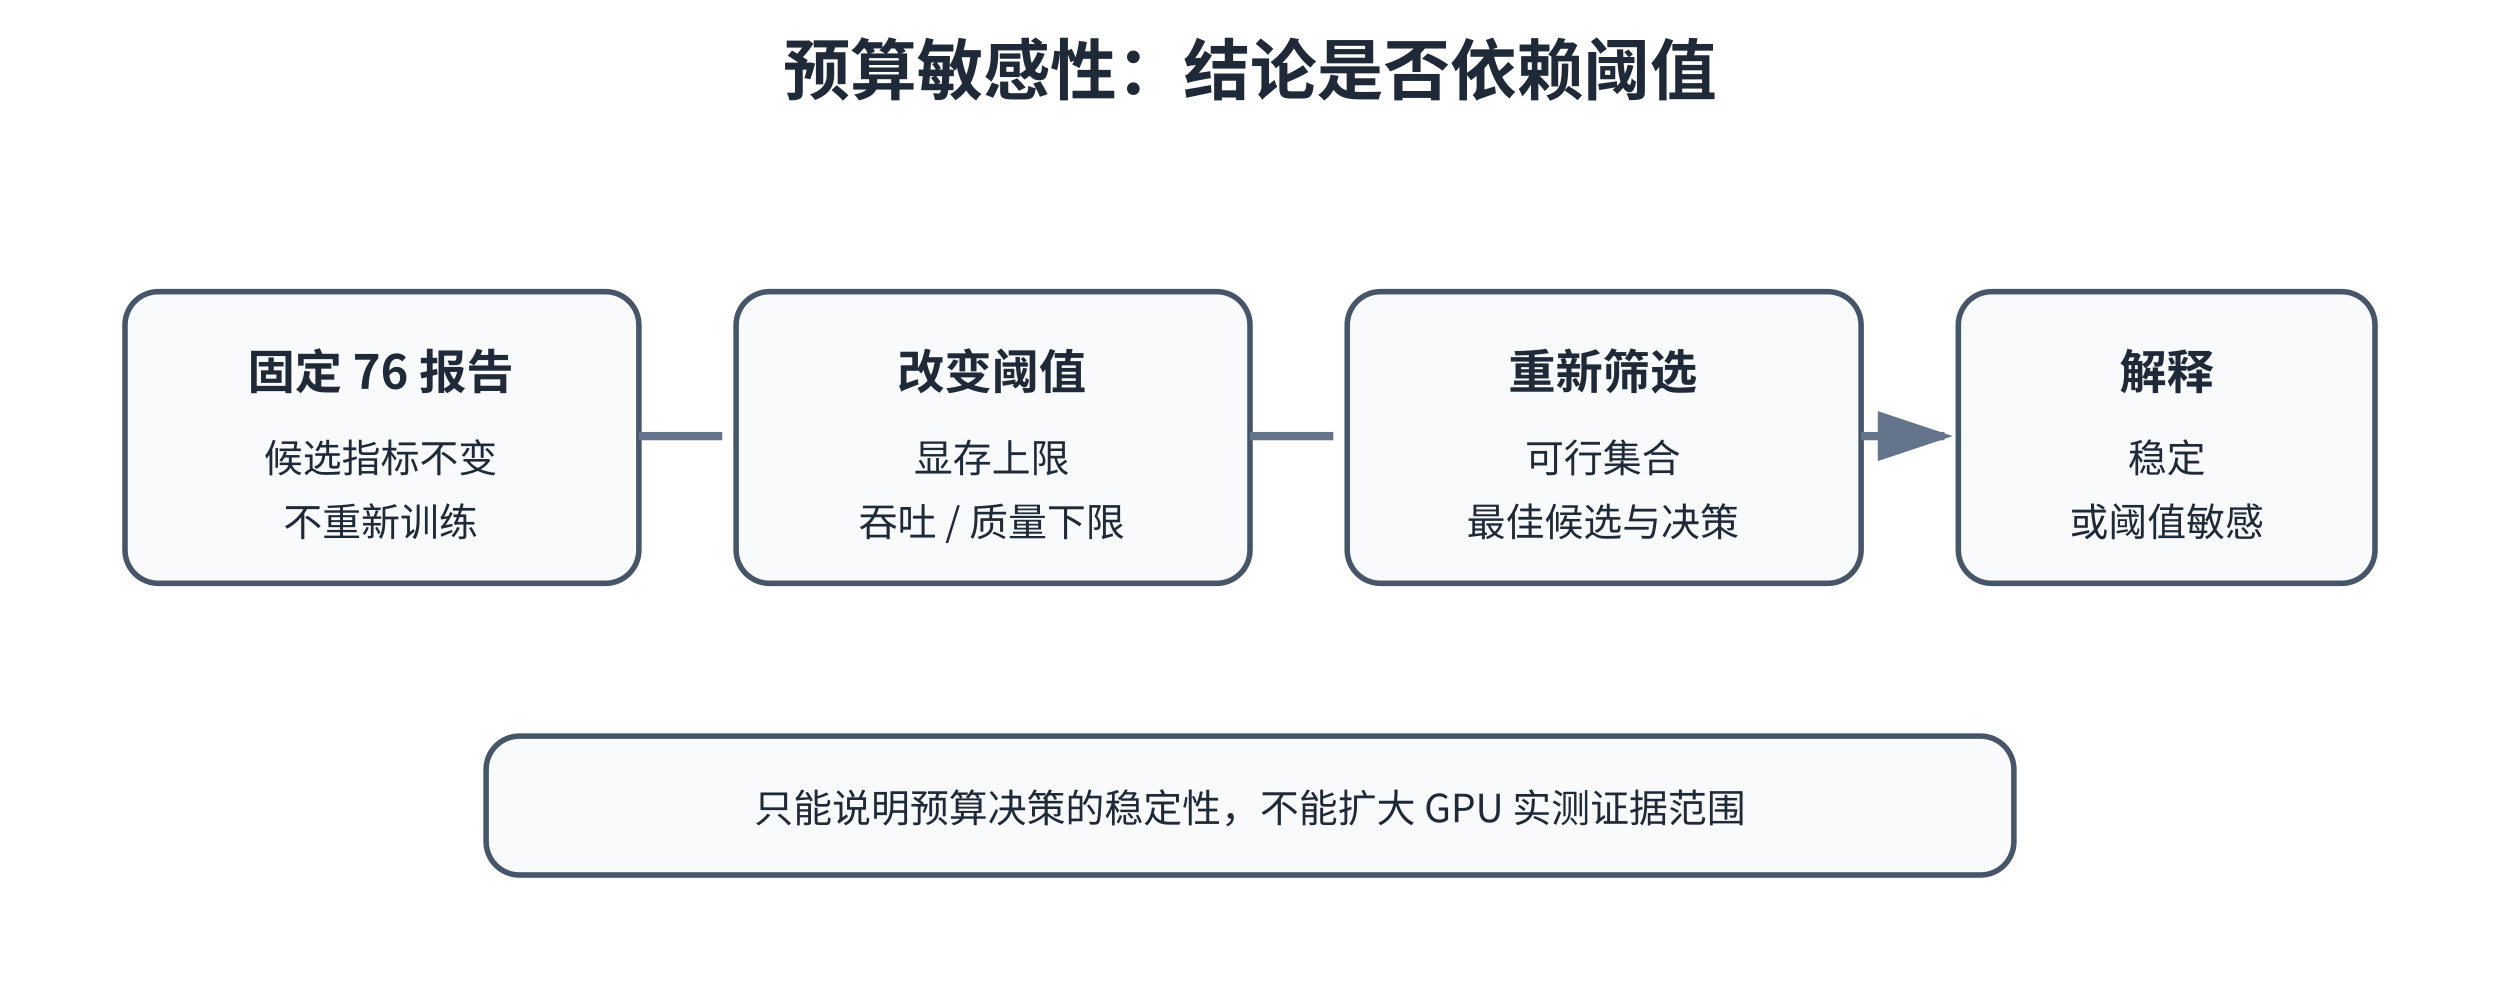
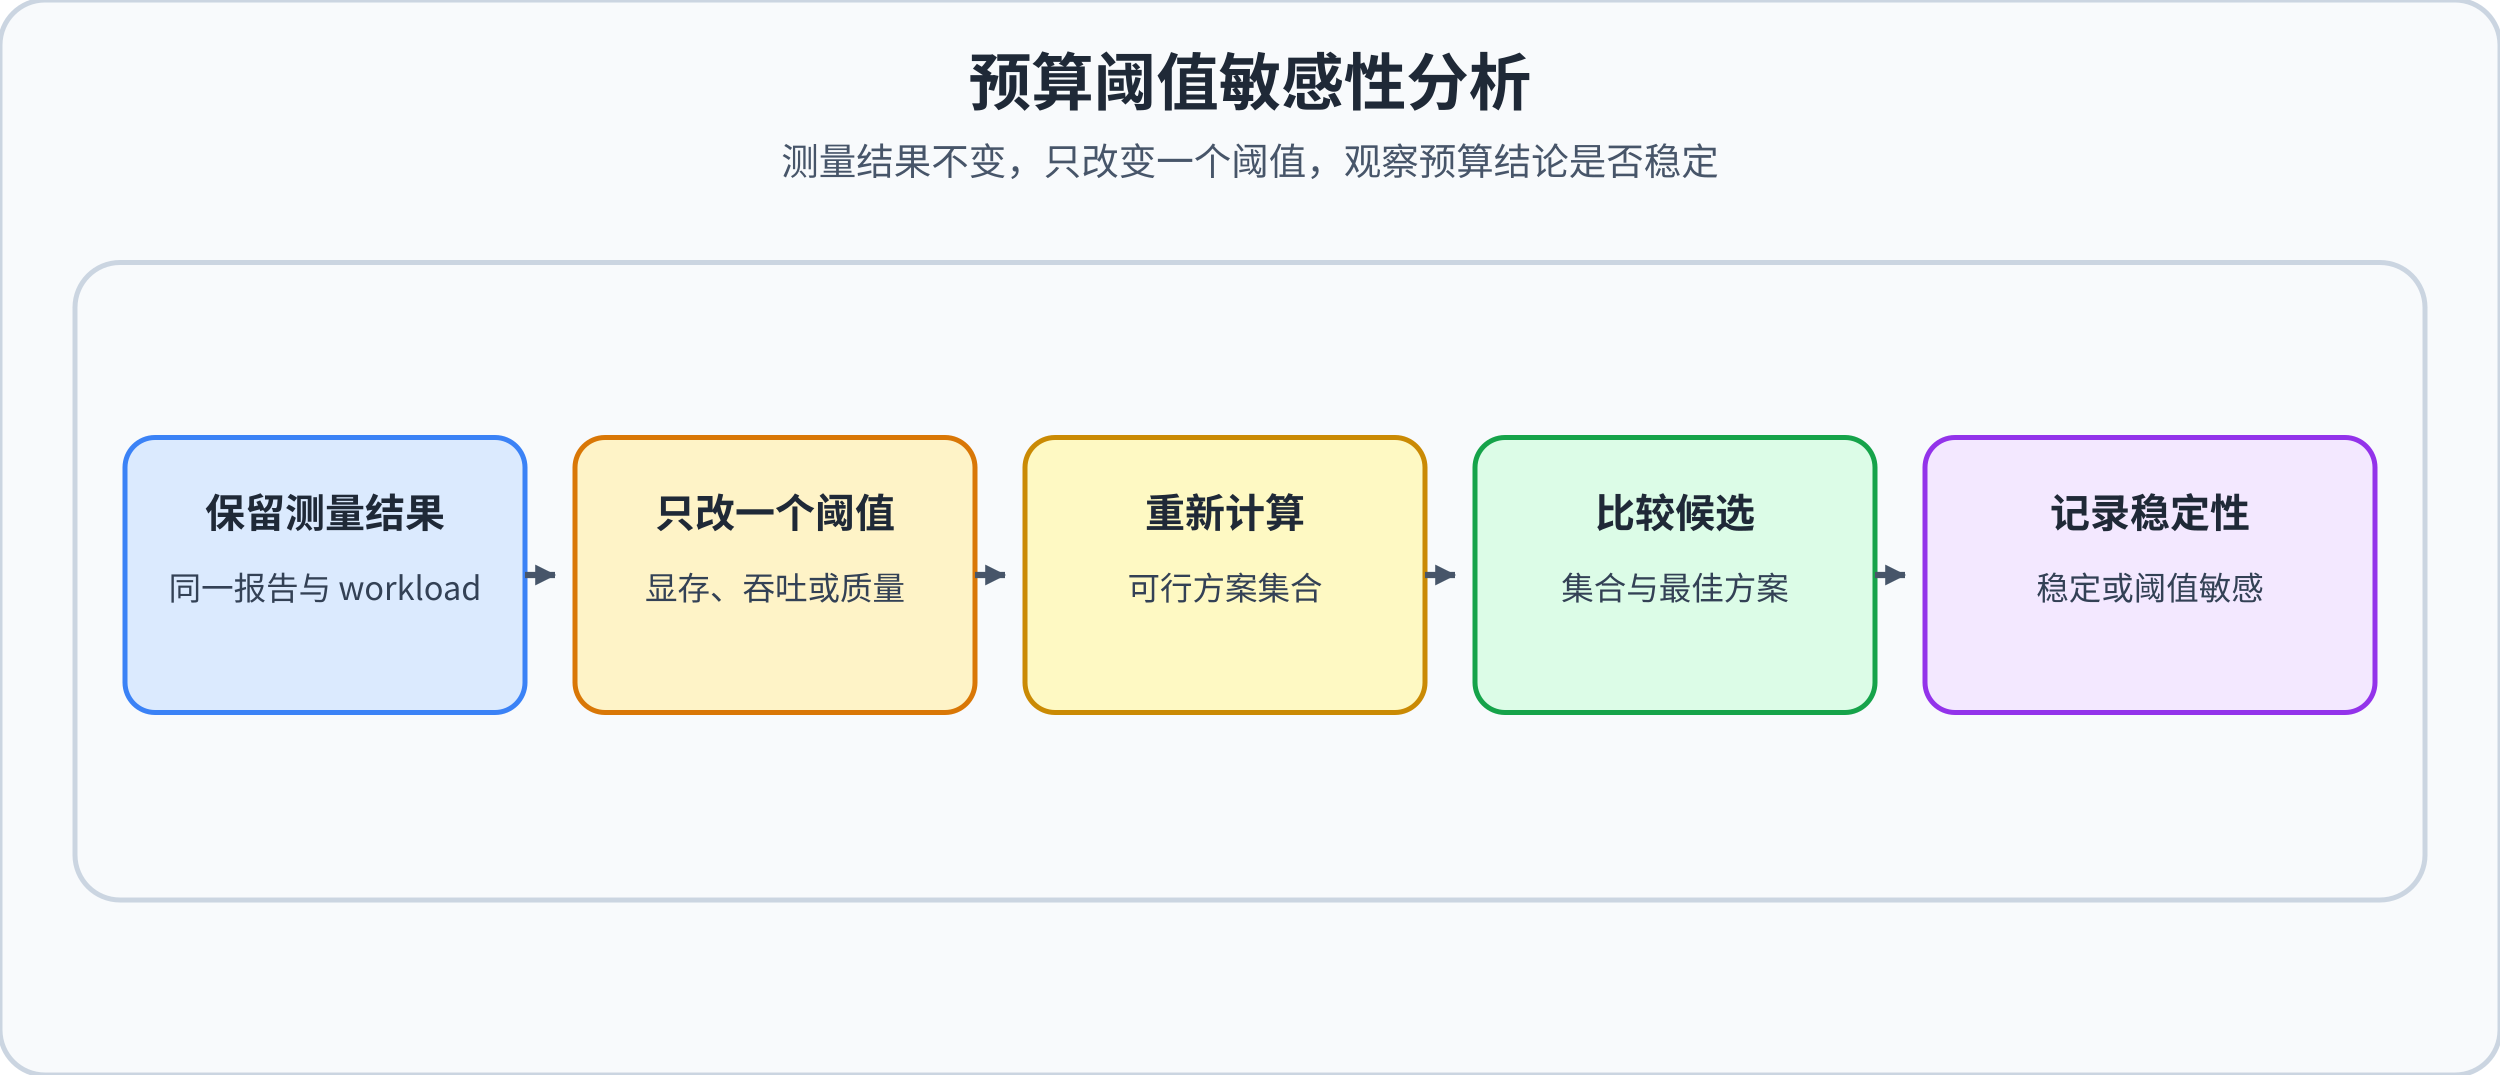
- <svg xmlns="http://www.w3.org/2000/svg" width="900" height="360" viewBox="0 0 900 360">
-   <style>text{font-family:"Noto Sans CJK SC","Microsoft YaHei",sans-serif;fill:#1f2937}.title{font-size:24px;font-weight:700}.label{font-size:17px;font-weight:600}.small{font-size:14px}.box{fill:#f8fafc;stroke:#475569;stroke-width:2;rx:12}.arrow{stroke:#64748b;stroke-width:3;marker-end:url(#a)}</style>
+ <svg xmlns="http://www.w3.org/2000/svg" width="1000" height="430" viewBox="0 0 1000 430" role="img" aria-labelledby="title desc">
  <defs>
-     <marker id="a" markerWidth="10" markerHeight="10" refX="8" refY="3" orient="auto">
-       <path d="M0,0 L9,3 L0,6 Z" fill="#64748b" />
+     <marker id="arrow" viewBox="0 0 12 12" refX="10.5" refY="6" markerWidth="10" markerHeight="10" orient="auto" markerUnits="userSpaceOnUse">
+       <path d="M1 1L11 6L1 11Z" fill="#475569" />
    </marker>
+     <style>
+       text{font-family:"Noto Sans CJK SC","Microsoft YaHei",sans-serif;fill:#1f2937}
+       .title{font-size:25px;font-weight:700}.subtitle{font-size:15px;font-weight:500;fill:#475569}
+       .label{font-size:16px;font-weight:700}.small{font-size:13px;fill:#334155}
+       .panel{fill:#f8fafc;stroke:#cbd5e1;stroke-width:2;rx:18}.node{stroke-width:2;rx:12}
+       .flow{fill:none;stroke:#475569;stroke-width:2.5;marker-end:url(#arrow)}
+     </style>
  </defs>
-   <text x="450" y="34" text-anchor="middle" class="title">预算敏感性：结论是否依赖阈值</text>
-   <rect x="45" y="105" width="185" height="105" class="box" />
-   <text x="137" y="140" text-anchor="middle" class="label">固定 76 报告</text>
-   <text x="137" y="170" text-anchor="middle" class="small">候选指标不变</text>
-   <text x="137" y="193" text-anchor="middle" class="small">不重新训练</text>
-   <rect x="265" y="105" width="185" height="105" class="box" />
-   <text x="357" y="140" text-anchor="middle" class="label">改变阈值</text>
-   <text x="357" y="170" text-anchor="middle" class="small">显存上限</text>
-   <text x="357" y="193" text-anchor="middle" class="small">吞吐 / 质量下限</text>
-   <rect x="485" y="105" width="185" height="105" class="box" />
-   <text x="577" y="140" text-anchor="middle" class="label">重新筛选</text>
-   <text x="577" y="170" text-anchor="middle" class="small">可行集合</text>
-   <text x="577" y="193" text-anchor="middle" class="small">最佳候选与决策</text>
-   <rect x="705" y="105" width="150" height="105" class="box" />
-   <text x="780" y="140" text-anchor="middle" class="label">解释</text>
-   <text x="780" y="170" text-anchor="middle" class="small">稳定</text>
-   <text x="780" y="193" text-anchor="middle" class="small">或阈值敏感</text>
-   <path d="M230 157 H260 M450 157 H480 M670 157 H700" class="arrow" />
-   <rect x="175" y="265" width="550" height="50" class="box" />
-   <text x="450" y="296" text-anchor="middle" class="small">只能说明预算决策的稳定性，不能扩大 GPU 实测证据范围</text>
+   <rect width="1000" height="430" rx="18" fill="#f8fafc" stroke="#cbd5e1" stroke-width="2" />
+   <text x="500" y="42" text-anchor="middle" class="title">预算阈值敏感性分析</text>
+   <text x="500" y="70" text-anchor="middle" class="subtitle">测量结果不变，只改变一个阈值，观察预算结论是否稳定</text>
+   <rect x="30" y="105" width="940" height="255" class="panel" />
+   <rect x="50" y="175" width="160" height="110" class="node" fill="#dbeafe" stroke="#3b82f6" />
+   <text x="130" y="211" text-anchor="middle" class="label">保留测量结果</text>
+   <text x="130" y="240" text-anchor="middle" class="small">同一报告与 workload</text>
+   <rect x="230" y="175" width="160" height="110" class="node" fill="#fef3c7" stroke="#d97706" />
+   <text x="310" y="211" text-anchor="middle" class="label">只改一个阈值</text>
+   <text x="310" y="240" text-anchor="middle" class="small">显存、吞吐或质量</text>
+   <rect x="410" y="175" width="160" height="110" class="node" fill="#fef9c3" stroke="#ca8a04" />
+   <text x="490" y="211" text-anchor="middle" class="label">重新计算</text>
+   <text x="490" y="240" text-anchor="middle" class="small">可行方案集合</text>
+   <rect x="590" y="175" width="160" height="110" class="node" fill="#dcfce7" stroke="#16a34a" />
+   <text x="670" y="211" text-anchor="middle" class="label">比较候选</text>
+   <text x="670" y="240" text-anchor="middle" class="small">集合与最佳方案</text>
+   <rect x="770" y="175" width="180" height="110" class="node" fill="#f3e8ff" stroke="#9333ea" />
+   <text x="860" y="211" text-anchor="middle" class="label">记录稳定性</text>
+   <text x="860" y="240" text-anchor="middle" class="small">稳定或阈值敏感</text>
+   <path d="M210 230 H222" class="flow" />
+   <path d="M390 230 H402" class="flow" />
+   <path d="M570 230 H582" class="flow" />
+   <path d="M750 230 H762" class="flow" />
</svg>
